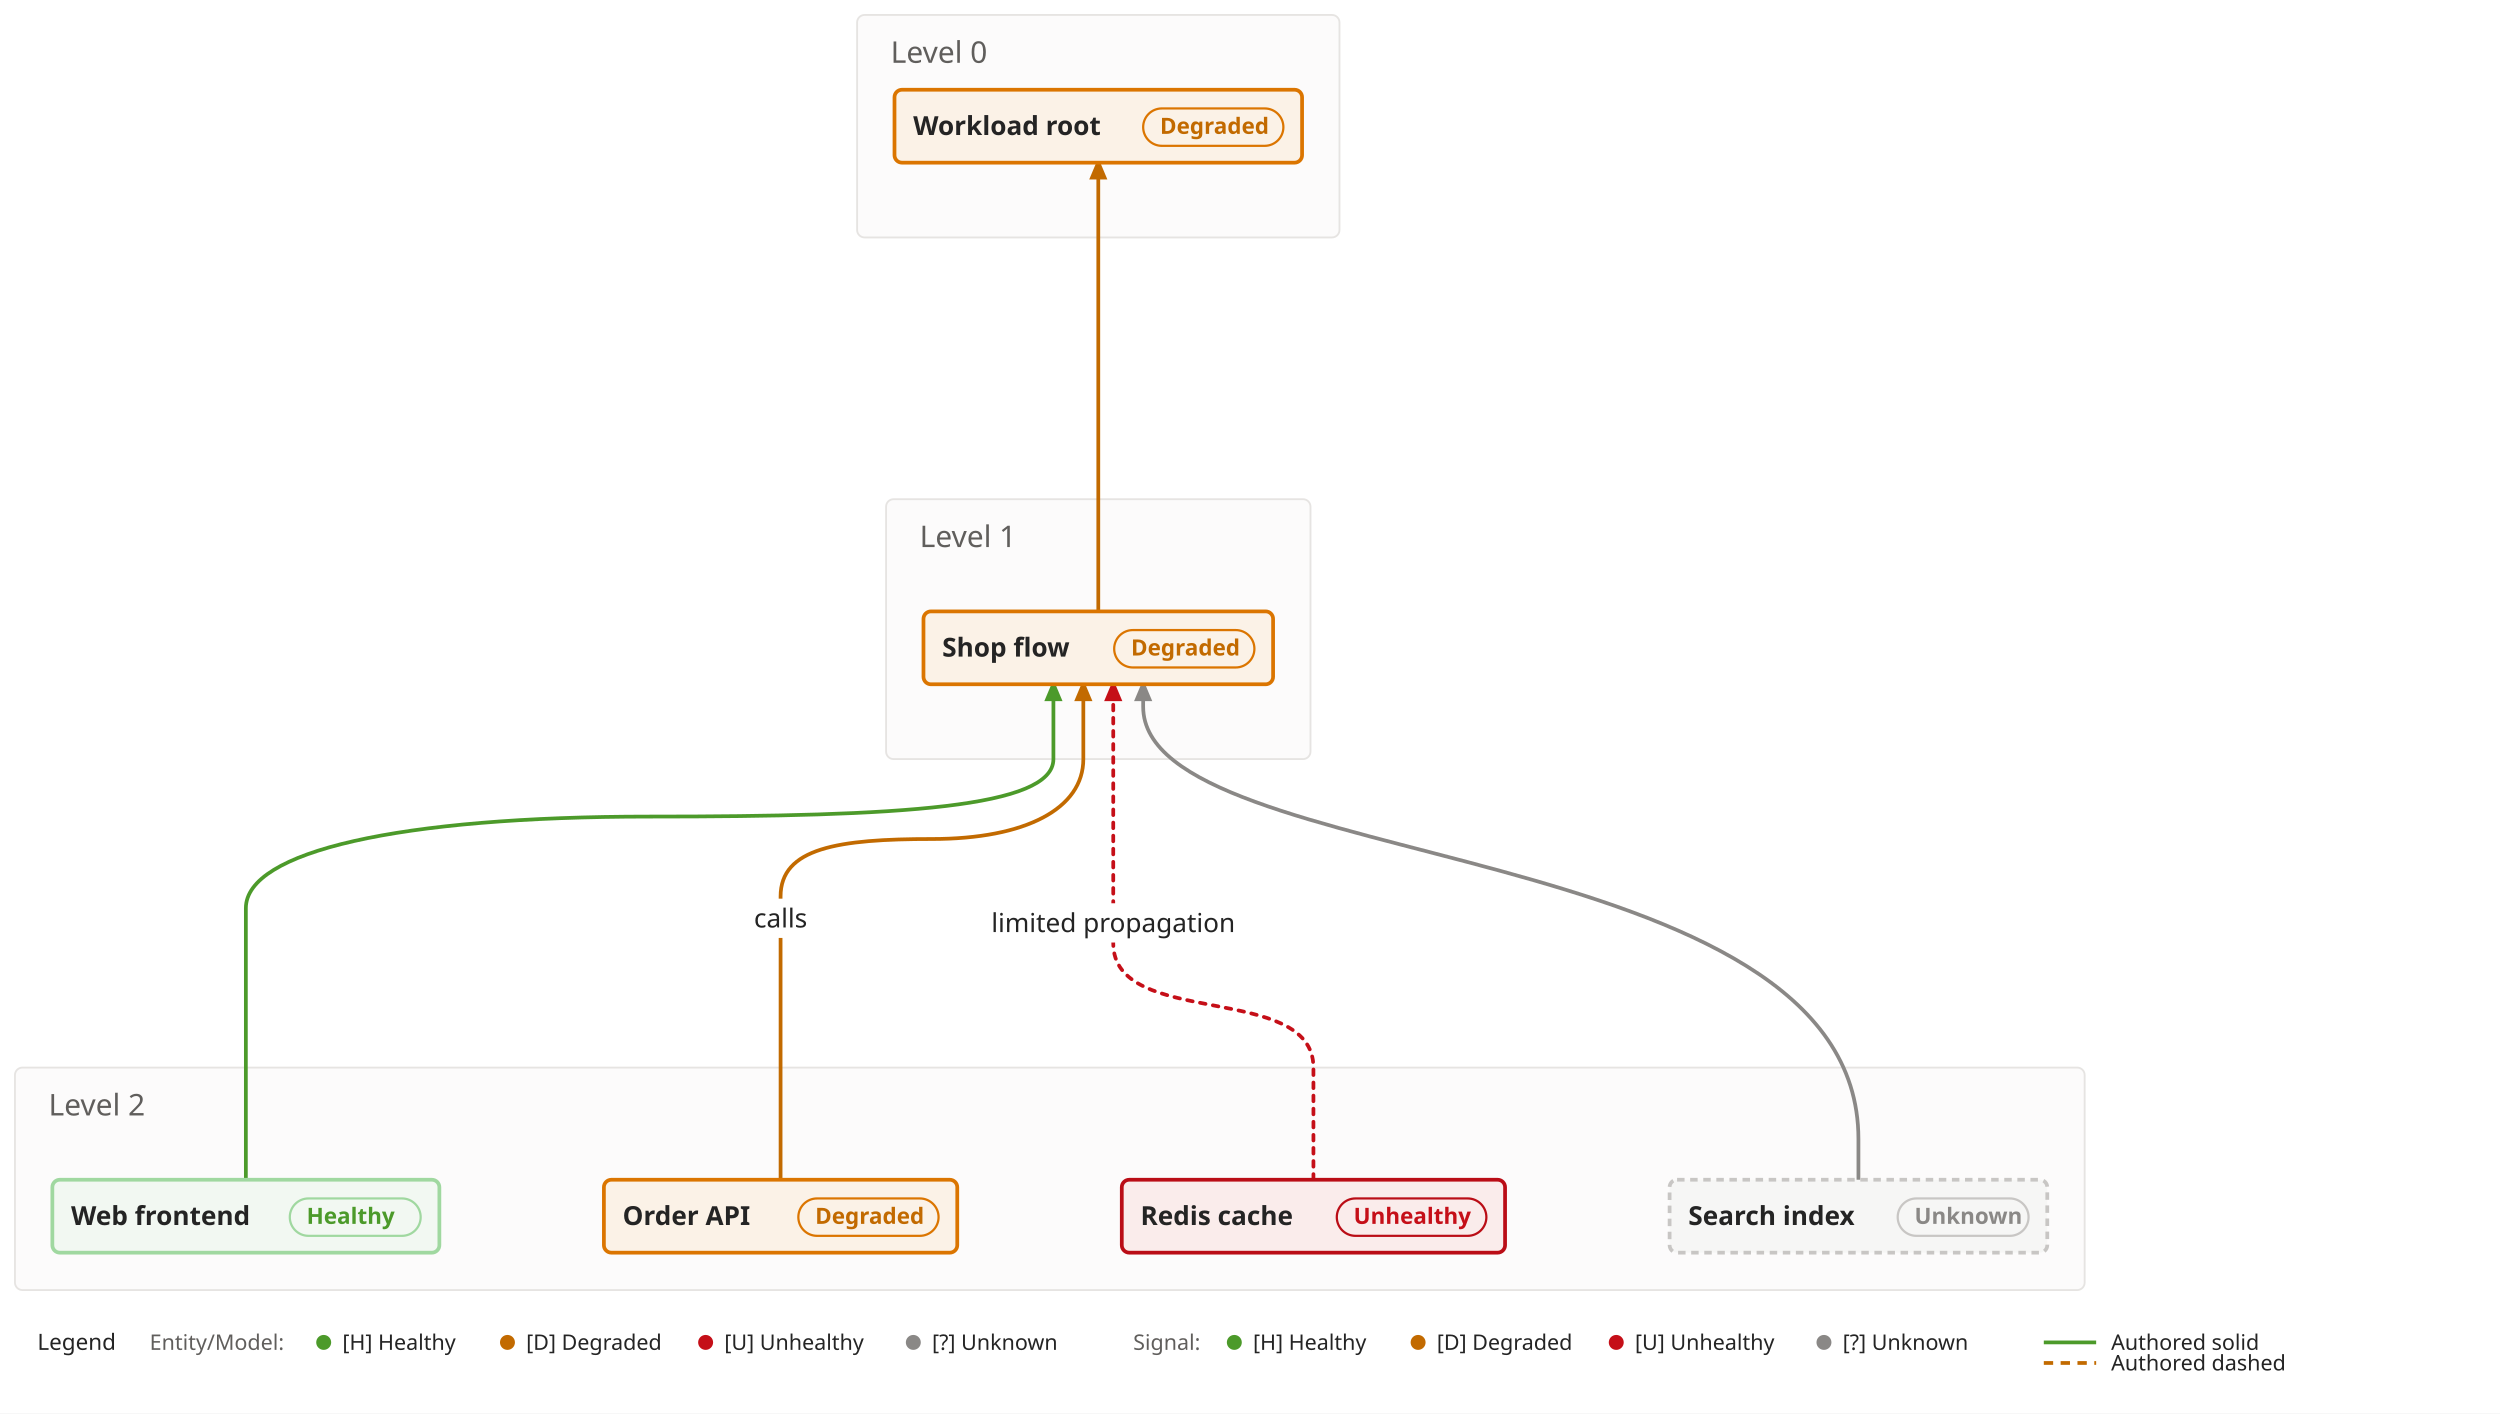
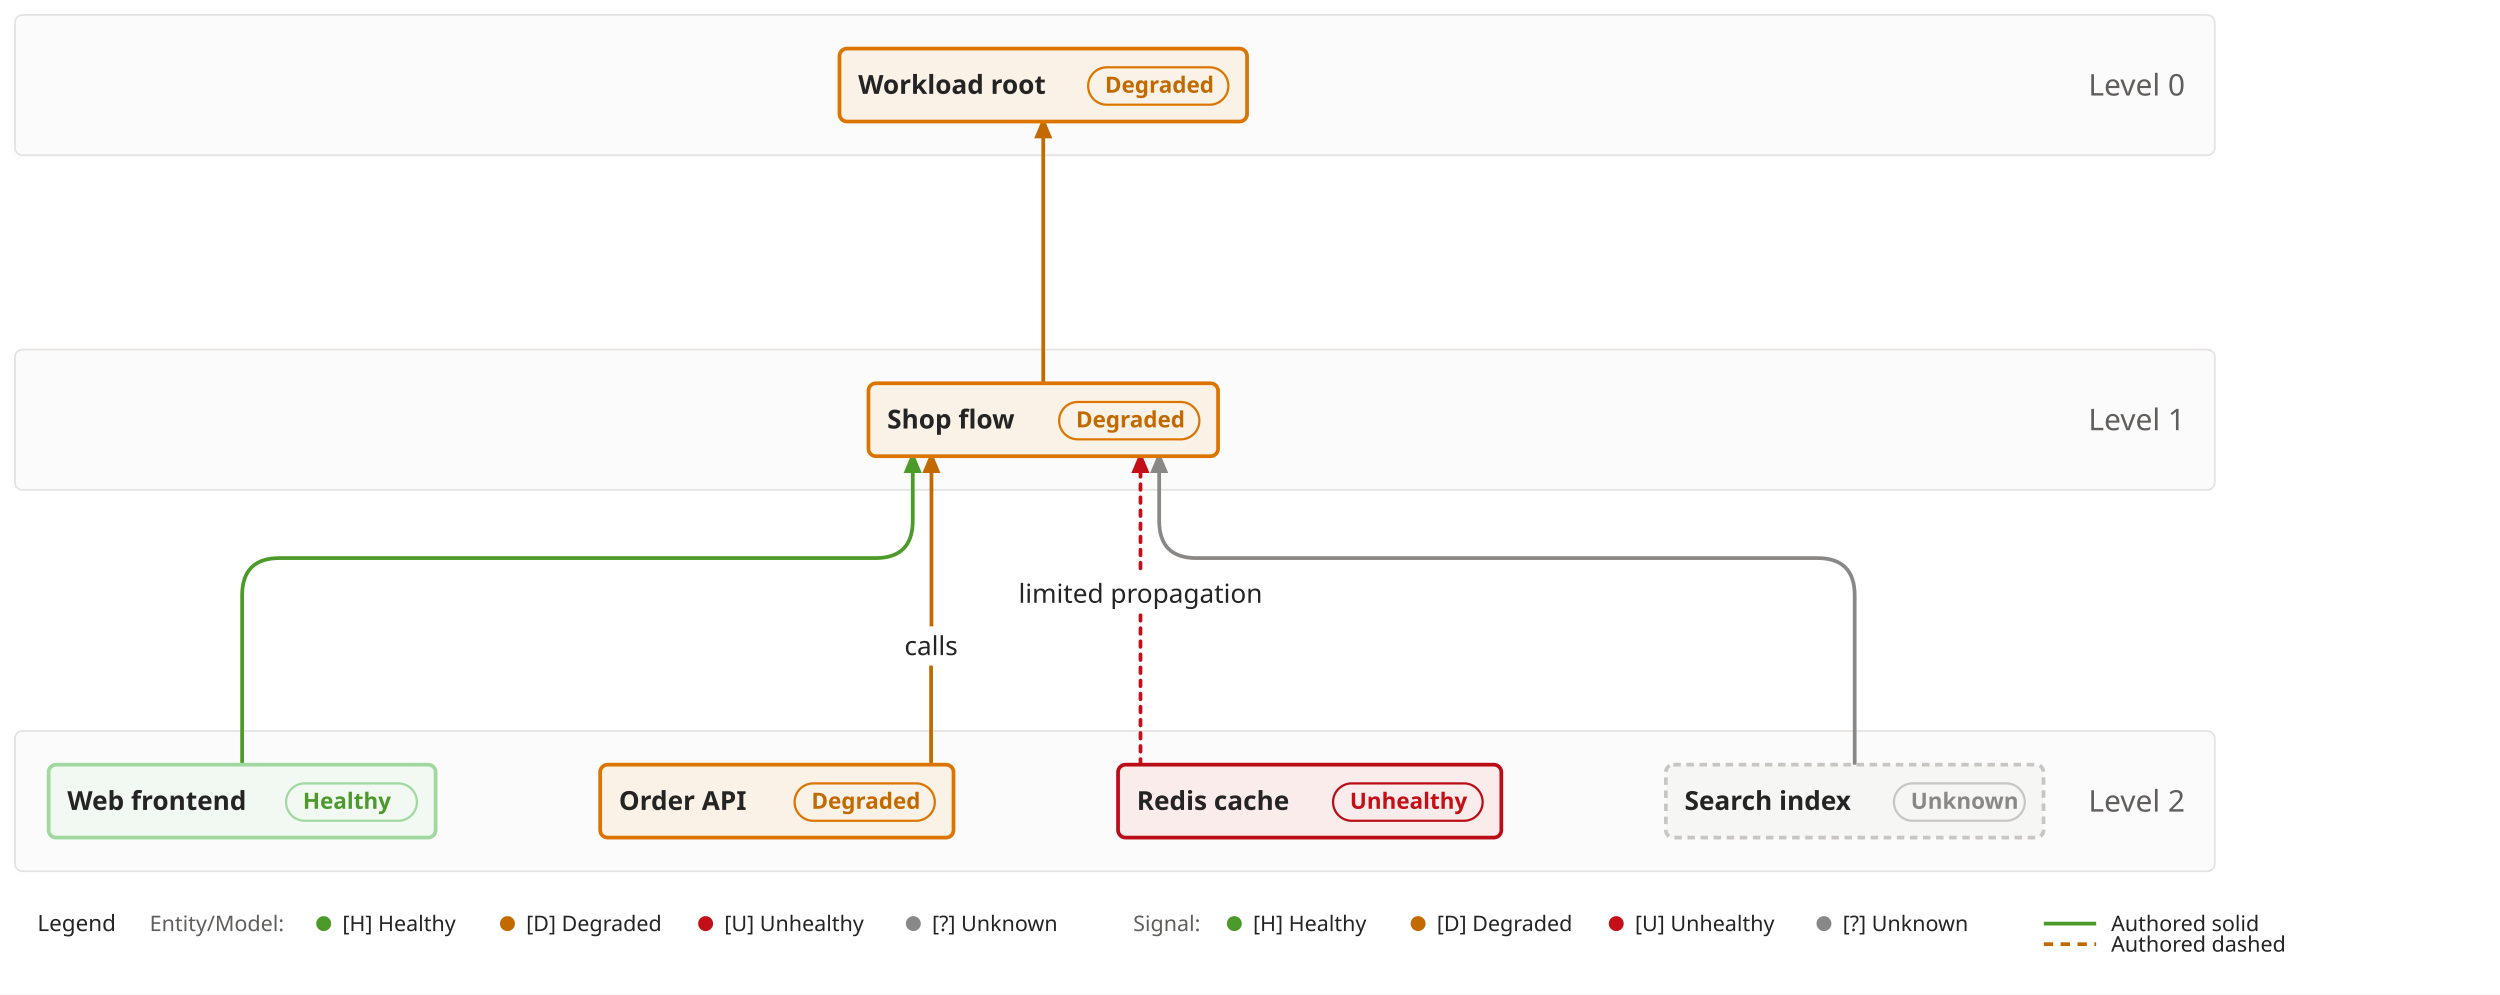
- <svg xmlns="http://www.w3.org/2000/svg" class="pele pele-flowchart ahm-root" style="font-family:Segoe UI, Arial Unicode MS, Arial, sans-serif;color:#242424;font:16px sans-serif;letter-spacing:normal;word-spacing:normal;text-transform:none;direction:ltr;" fill="#242424" aria-roledescription="flowchart" role="img" aria-labelledby="ahm-51655e83dc-title ahm-51655e83dc-desc" data-ahm-theme="portal" viewBox="0 0 1337.15 756" width="1337.15" height="756">
+ <svg xmlns="http://www.w3.org/2000/svg" class="pele pele-flowchart ahm-root" style="font-family:Segoe UI, Arial Unicode MS, Arial, sans-serif;color:#242424;font:16px sans-serif;letter-spacing:normal;word-spacing:normal;text-transform:none;direction:ltr;" fill="#242424" aria-roledescription="flowchart" role="img" aria-labelledby="ahm-51655e83dc-title ahm-51655e83dc-desc" data-ahm-theme="portal" viewBox="0 0 1337.15 532" width="1337.15" height="532">
  <rect class="ahm-bg" x="0" y="0" width="100%" height="100%" fill="#ffffff" />
-   <g class="pele-clusters">
-     <g class="pele-cluster" data-id="lane_2">
-       <rect x="458.43" y="8" width="258" height="119" fill="#faf9f8" fill-opacity="0.5" stroke="#e6e4e2" style="rx:4px;" />
-       <text class="pele-cluster-label" fill="#605e5c" x="502.23" y="33.6" text-anchor="middle">Level 0</text>
+   <g transform="translate(18,18)">
+     <g class="pele-clusters">
+       <g class="pele-cluster" data-id="lane_0">
+         <rect x="-10" y="373" width="1176.59" height="75" fill="#faf9f8" fill-opacity="0.5" stroke="#e6e4e2" style="rx:4px;" />
+         <text class="pele-cluster-label" fill="#605e5c" x="1099" y="416.1" text-anchor="start">Level 2</text>
+       </g>
+       <g class="pele-cluster" data-id="lane_1">
+         <rect x="-10" y="169" width="1176.59" height="75" fill="#faf9f8" fill-opacity="0.5" stroke="#e6e4e2" style="rx:4px;" />
+         <text class="pele-cluster-label" fill="#605e5c" x="1099" y="212.1" text-anchor="start">Level 1</text>
+       </g>
+       <g class="pele-cluster" data-id="lane_2">
+         <rect x="-10" y="-10" width="1176.59" height="75" fill="#faf9f8" fill-opacity="0.5" stroke="#e6e4e2" style="rx:4px;" />
+         <text class="pele-cluster-label" fill="#605e5c" x="1099" y="33.1" text-anchor="start">Level 0</text>
+       </g>
    </g>
-     <g class="pele-cluster" data-id="lane_1">
-       <rect x="473.93" y="267" width="227" height="139" fill="#faf9f8" fill-opacity="0.5" stroke="#e6e4e2" style="rx:4px;" />
-       <text class="pele-cluster-label" fill="#605e5c" x="517.73" y="292.6" text-anchor="middle">Level 1</text>
+     <g class="pele-edges" fill="none" stroke="#605e5c" stroke-linecap="round">
+       <g class="pele-edge" data-id="L_web_shop_0" style="stroke:#4c9a2a;stroke-width:2px;">
+         <path d="M111.5 391.0 L111.5 300.5 Q111.5 280.5 131.5 280.5 L450.2 280.5 Q470.2 280.5 470.2 260.5 L470.2 233.0" />
+         <path class="pele-marker" d="M470.17,226L473.53,234L466.81,234Z" fill="#4c9a2a" stroke="#4c9a2a" />
+       </g>
+       <g class="pele-edge" data-id="L_api_shop_0" style="stroke:#c26a00;stroke-width:2px;">
+         <path d="M480.0 391.0 L480.0 327.6 Q480.0 327.5 480.1 327.5 L480.1 327.5 Q480.2 327.5 480.2 327.4 L480.2 233.0" />
+         <path class="pele-marker" d="M480.17,226L483.53,234L476.81,234Z" fill="#c26a00" stroke="#c26a00" />
+       </g>
+       <g class="pele-edge" data-id="L_cache_shop_0" style="stroke:#c50f18;stroke-width:2px;">
+         <path d="M592.0 391.0 L592.0 299.5 Q592.0 299.5 592.0 299.5 L592.0 299.5 Q592.0 299.5 592.0 299.5 L592.0 233.0" stroke-dasharray="3 4" />
+         <path class="pele-marker" d="M591.98,226L595.34,234L588.62,234Z" fill="#c50f18" stroke="#c50f18" />
+       </g>
+       <g class="pele-edge" data-id="L_search_shop_0" style="stroke:#8a8886;stroke-width:2px;">
+         <path d="M974.0 391.0 L974.0 300.5 Q974.0 280.5 954.0 280.5 L622.0 280.5 Q602.0 280.5 602.0 260.5 L602.0 233.0" />
+         <path class="pele-marker" d="M601.98,226L605.34,234L598.62,234Z" fill="#8a8886" stroke="#8a8886" />
+       </g>
+       <g class="pele-edge" data-id="L_shop_root_0" style="stroke:#c26a00;stroke-width:2px;">
+         <path d="M540.0 187.0 L540.0 54.0" />
+         <path class="pele-marker" d="M540,47L543.36,55L536.64,55Z" fill="#c26a00" stroke="#c26a00" />
+       </g>
    </g>
-     <g class="pele-cluster" data-id="lane_0">
-       <rect x="8" y="571" width="1107" height="119" fill="#faf9f8" fill-opacity="0.5" stroke="#e6e4e2" style="rx:4px;" />
-       <text class="pele-cluster-label" fill="#605e5c" x="51.8" y="596.6" text-anchor="middle">Level 2</text>
+     <g class="pele-edge-labels" font-size="14">
+       <g class="pele-edge-label" data-id="L_api_shop_0">
+         <rect x="458.11" y="317" width="43.79" height="21" rx="3" fill="#ffffff" />
+         <text x="480" y="332.4" text-anchor="middle">calls</text>
+       </g>
+       <g class="pele-edge-label" data-id="L_cache_shop_0">
+         <rect x="515.24" y="289" width="153.52" height="21" rx="3" fill="#ffffff" />
+         <text x="592" y="304.4" text-anchor="middle">limited propagation</text>
+       </g>
    </g>
-   </g>
-   <g class="pele-edges" fill="none" stroke="#605e5c" stroke-linecap="round">
-     <g class="pele-edge" data-id="L_web_shop_0" style="stroke:#4c9a2a;stroke-width:2px;">
-       <path d="M131.5,631L131.5,485.75C131.5,455.37 213.57,436.75 347.47,436.75C481.37,436.75 563.43,432 563.43,406L563.43,373" />
-       <path class="pele-marker" d="M563.43,366L566.79,374L560.07,374Z" fill="#4c9a2a" stroke="#4c9a2a" />
-     </g>
-     <g class="pele-edge" data-id="L_api_shop_0" style="stroke:#c26a00;stroke-width:2px;">
-       <path d="M417.5,631L417.5,479.5C417.5,453.5 448.27,448.75 498.47,448.75C548.67,448.75 579.43,432.51 579.43,406L579.43,373" />
-       <path class="pele-marker" d="M579.43,366L582.79,374L576.07,374Z" fill="#c26a00" stroke="#c26a00" />
-     </g>
-     <g class="pele-edge" data-id="L_cache_shop_0" style="stroke:#c50f18;stroke-width:2px;">
-       <path d="M702.5,631L702.5,571C702.5,525 595.43,550.5 595.43,504.5L595.43,373" stroke-dasharray="3 4" />
-       <path class="pele-marker" d="M595.43,366L598.79,374L592.07,374Z" fill="#c50f18" stroke="#c50f18" />
-     </g>
-     <g class="pele-edge" data-id="L_search_shop_0" style="stroke:#8a8886;stroke-width:2px;">
-       <path d="M994,631L994,609.21C994,445.88 611.43,467.36 611.43,377.95L611.43,373" />
-       <path class="pele-marker" d="M611.43,366L614.79,374L608.07,374Z" fill="#8a8886" stroke="#8a8886" />
-     </g>
-     <g class="pele-edge" data-id="L_shop_root_0" style="stroke:#c26a00;stroke-width:2px;">
-       <path d="M587.43,327L587.43,94" />
-       <path class="pele-marker" d="M587.43,87L590.79,95L584.07,95Z" fill="#c26a00" stroke="#c26a00" />
-     </g>
-   </g>
-   <g class="pele-edge-labels" font-size="14">
-     <g class="pele-edge-label" data-id="L_api_shop_0">
-       <rect x="395.61" y="480.67" width="43.79" height="21" rx="3" fill="#ffffff" />
-       <text x="417.5" y="496.07" text-anchor="middle">calls</text>
-     </g>
-     <g class="pele-edge-label" data-id="L_cache_shop_0">
-       <rect x="518.67" y="483.13" width="153.52" height="21" rx="3" fill="#ffffff" />
-       <text x="595.43" y="498.53" text-anchor="middle">limited propagation</text>
-     </g>
-   </g>
-   <g class="pele-nodes">
-     <g class="pele-node pele-shape-rect ahm_healthy ahm_card state-healthy" data-id="web" transform="translate(131.5,650.5)">
-       <rect x="-103.5" y="-19.5" width="207" height="39" fill="#ffffff" stroke="#e6e4e2" style="rx:4px;fill:#f2f8f2;stroke:#a0d8a0;stroke-width:2px;" />
-       <g class="ahm-node-content">
-         <defs class="ahm-node-clips" />
-         <g class="ahm-entity-header entity-state-healthy">
-           <text class="ahm-entity-title" x="-93.5" y="4.7" font-size="14" fill="#242424" text-anchor="start" font-weight="700">
-             <tspan x="-93.5" y="4.7">Web frontend</tspan>
-           </text>
-           <rect class="ahm-entity-status-badge entity-state-healthy" x="23.5" y="-9.5" width="70" height="20" rx="10" ry="10" fill="#f2f8f2" stroke="#a0d8a0" stroke-width="1.2" />
-           <text class="ahm-entity-status-text entity-state-healthy" x="32.5" y="4.1" font-size="12" font-weight="600" fill="#4c9a2a" text-anchor="start">Healthy</text>
+     <g class="pele-nodes">
+       <g class="pele-node pele-shape-rect ahm_healthy ahm_card state-healthy" data-id="web" transform="translate(111.5,410.5)">
+         <rect x="-103.5" y="-19.5" width="207" height="39" fill="#ffffff" stroke="#e6e4e2" style="rx:4px;fill:#f2f8f2;stroke:#a0d8a0;stroke-width:2px;" />
+         <g class="ahm-node-content">
+           <defs class="ahm-node-clips" />
+           <g class="ahm-entity-header entity-state-healthy">
+             <text class="ahm-entity-title" x="-93.5" y="4.7" font-size="14" fill="#242424" text-anchor="start" font-weight="700">
+               <tspan x="-93.5" y="4.7">Web frontend</tspan>
+             </text>
+             <rect class="ahm-entity-status-badge entity-state-healthy" x="23.5" y="-9.5" width="70" height="20" rx="10" ry="10" fill="#f2f8f2" stroke="#a0d8a0" stroke-width="1.2" />
+             <text class="ahm-entity-status-text entity-state-healthy" x="32.5" y="4.1" font-size="12" font-weight="600" fill="#4c9a2a" text-anchor="start">Healthy</text>
+           </g>
        </g>
      </g>
-     </g>
-     <g class="pele-node pele-shape-rect ahm_degraded ahm_card state-degraded" data-id="api" transform="translate(417.5,650.5)">
-       <rect x="-94.5" y="-19.5" width="189" height="39" fill="#ffffff" stroke="#e6e4e2" style="rx:4px;fill:#fbf2e7;stroke:#db7500;stroke-width:2px;" />
-       <g class="ahm-node-content">
-         <defs class="ahm-node-clips" />
-         <g class="ahm-entity-header entity-state-degraded">
-           <text class="ahm-entity-title" x="-84.5" y="4.7" font-size="14" fill="#242424" text-anchor="start" font-weight="700">
-             <tspan x="-84.5" y="4.7">Order API</tspan>
-           </text>
-           <rect class="ahm-entity-status-badge entity-state-degraded" x="9.5" y="-9.5" width="75" height="20" rx="10" ry="10" fill="#fbf2e7" stroke="#db7500" stroke-width="1.2" />
-           <text class="ahm-entity-status-text entity-state-degraded" x="18.5" y="4.1" font-size="12" font-weight="600" fill="#c26a00" text-anchor="start">Degraded</text>
+       <g class="pele-node pele-shape-rect ahm_degraded ahm_card state-degraded" data-id="api" transform="translate(397.5,410.5)">
+         <rect x="-94.5" y="-19.5" width="189" height="39" fill="#ffffff" stroke="#e6e4e2" style="rx:4px;fill:#fbf2e7;stroke:#db7500;stroke-width:2px;" />
+         <g class="ahm-node-content">
+           <defs class="ahm-node-clips" />
+           <g class="ahm-entity-header entity-state-degraded">
+             <text class="ahm-entity-title" x="-84.5" y="4.7" font-size="14" fill="#242424" text-anchor="start" font-weight="700">
+               <tspan x="-84.5" y="4.7">Order API</tspan>
+             </text>
+             <rect class="ahm-entity-status-badge entity-state-degraded" x="9.5" y="-9.5" width="75" height="20" rx="10" ry="10" fill="#fbf2e7" stroke="#db7500" stroke-width="1.2" />
+             <text class="ahm-entity-status-text entity-state-degraded" x="18.5" y="4.1" font-size="12" font-weight="600" fill="#c26a00" text-anchor="start">Degraded</text>
+           </g>
        </g>
      </g>
-     </g>
-     <g class="pele-node pele-shape-rect ahm_unhealthy ahm_card state-unhealthy" data-id="cache" transform="translate(702.5,650.5)">
-       <rect x="-102.5" y="-19.5" width="205" height="39" fill="#ffffff" stroke="#e6e4e2" style="rx:4px;fill:#faeceb;stroke:#ba0d16;stroke-width:2px;" />
-       <g class="ahm-node-content">
-         <defs class="ahm-node-clips" />
-         <g class="ahm-entity-header entity-state-unhealthy">
-           <text class="ahm-entity-title" x="-92.5" y="4.7" font-size="14" fill="#242424" text-anchor="start" font-weight="700">
-             <tspan x="-92.5" y="4.7">Redis cache</tspan>
-           </text>
-           <rect class="ahm-entity-status-badge entity-state-unhealthy" x="12.5" y="-9.5" width="80" height="20" rx="10" ry="10" fill="#faeceb" stroke="#ba0d16" stroke-width="1.2" />
-           <text class="ahm-entity-status-text entity-state-unhealthy" x="21.5" y="4.1" font-size="12" font-weight="600" fill="#c50f18" text-anchor="start">Unhealthy</text>
+       <g class="pele-node pele-shape-rect ahm_unhealthy ahm_card state-unhealthy" data-id="cache" transform="translate(682.5,410.5)">
+         <rect x="-102.5" y="-19.5" width="205" height="39" fill="#ffffff" stroke="#e6e4e2" style="rx:4px;fill:#faeceb;stroke:#ba0d16;stroke-width:2px;" />
+         <g class="ahm-node-content">
+           <defs class="ahm-node-clips" />
+           <g class="ahm-entity-header entity-state-unhealthy">
+             <text class="ahm-entity-title" x="-92.5" y="4.7" font-size="14" fill="#242424" text-anchor="start" font-weight="700">
+               <tspan x="-92.5" y="4.7">Redis cache</tspan>
+             </text>
+             <rect class="ahm-entity-status-badge entity-state-unhealthy" x="12.5" y="-9.5" width="80" height="20" rx="10" ry="10" fill="#faeceb" stroke="#ba0d16" stroke-width="1.2" />
+             <text class="ahm-entity-status-text entity-state-unhealthy" x="21.5" y="4.1" font-size="12" font-weight="600" fill="#c50f18" text-anchor="start">Unhealthy</text>
+           </g>
        </g>
      </g>
-     </g>
-     <g class="pele-node pele-shape-rect ahm_unknown ahm_card state-unknown" data-id="search" transform="translate(994,650.5)">
-       <rect x="-101" y="-19.5" width="202" height="39" fill="#ffffff" stroke="#e6e4e2" style="rx:4px;fill:#f6f6f5;stroke:#c8c6c4;stroke-width:2px;stroke-dasharray:4 3;" />
-       <g class="ahm-node-content">
-         <defs class="ahm-node-clips" />
-         <g class="ahm-entity-header entity-state-unknown">
-           <text class="ahm-entity-title" x="-91" y="4.7" font-size="14" fill="#242424" text-anchor="start" font-weight="700">
-             <tspan x="-91" y="4.7">Search index</tspan>
-           </text>
-           <rect class="ahm-entity-status-badge entity-state-unknown" x="21" y="-9.5" width="70" height="20" rx="10" ry="10" fill="#f6f6f5" stroke="#c8c6c4" stroke-width="1.2" />
-           <text class="ahm-entity-status-text entity-state-unknown" x="30" y="4.1" font-size="12" font-weight="600" fill="#8a8886" text-anchor="start">Unknown</text>
+       <g class="pele-node pele-shape-rect ahm_unknown ahm_card state-unknown" data-id="search" transform="translate(974,410.5)">
+         <rect x="-101" y="-19.5" width="202" height="39" fill="#ffffff" stroke="#e6e4e2" style="rx:4px;fill:#f6f6f5;stroke:#c8c6c4;stroke-width:2px;stroke-dasharray:4 3;" />
+         <g class="ahm-node-content">
+           <defs class="ahm-node-clips" />
+           <g class="ahm-entity-header entity-state-unknown">
+             <text class="ahm-entity-title" x="-91" y="4.7" font-size="14" fill="#242424" text-anchor="start" font-weight="700">
+               <tspan x="-91" y="4.7">Search index</tspan>
+             </text>
+             <rect class="ahm-entity-status-badge entity-state-unknown" x="21" y="-9.5" width="70" height="20" rx="10" ry="10" fill="#f6f6f5" stroke="#c8c6c4" stroke-width="1.2" />
+             <text class="ahm-entity-status-text entity-state-unknown" x="30" y="4.1" font-size="12" font-weight="600" fill="#8a8886" text-anchor="start">Unknown</text>
+           </g>
        </g>
      </g>
-     </g>
-     <g class="pele-node pele-shape-rect ahm_degraded ahm_card state-degraded" data-id="shop" transform="translate(587.43,346.5)">
-       <rect x="-93.5" y="-19.5" width="187" height="39" fill="#ffffff" stroke="#e6e4e2" style="rx:4px;fill:#fbf2e7;stroke:#db7500;stroke-width:2px;" />
-       <g class="ahm-node-content">
-         <defs class="ahm-node-clips" />
-         <g class="ahm-entity-header entity-state-degraded">
-           <text class="ahm-entity-title" x="-83.5" y="4.7" font-size="14" fill="#242424" text-anchor="start" font-weight="700">
-             <tspan x="-83.5" y="4.7">Shop flow</tspan>
-           </text>
-           <rect class="ahm-entity-status-badge entity-state-degraded" x="8.5" y="-9.5" width="75" height="20" rx="10" ry="10" fill="#fbf2e7" stroke="#db7500" stroke-width="1.2" />
-           <text class="ahm-entity-status-text entity-state-degraded" x="17.5" y="4.1" font-size="12" font-weight="600" fill="#c26a00" text-anchor="start">Degraded</text>
+       <g class="pele-node pele-shape-rect ahm_degraded ahm_card state-degraded" data-id="shop" transform="translate(540,206.5)">
+         <rect x="-93.5" y="-19.5" width="187" height="39" fill="#ffffff" stroke="#e6e4e2" style="rx:4px;fill:#fbf2e7;stroke:#db7500;stroke-width:2px;" />
+         <g class="ahm-node-content">
+           <defs class="ahm-node-clips" />
+           <g class="ahm-entity-header entity-state-degraded">
+             <text class="ahm-entity-title" x="-83.5" y="4.7" font-size="14" fill="#242424" text-anchor="start" font-weight="700">
+               <tspan x="-83.5" y="4.7">Shop flow</tspan>
+             </text>
+             <rect class="ahm-entity-status-badge entity-state-degraded" x="8.5" y="-9.5" width="75" height="20" rx="10" ry="10" fill="#fbf2e7" stroke="#db7500" stroke-width="1.2" />
+             <text class="ahm-entity-status-text entity-state-degraded" x="17.5" y="4.1" font-size="12" font-weight="600" fill="#c26a00" text-anchor="start">Degraded</text>
+           </g>
        </g>
      </g>
-     </g>
-     <g class="pele-node pele-shape-rect ahm_degraded ahm_card state-degraded" data-id="root" transform="translate(587.43,67.5)">
-       <rect x="-109" y="-19.5" width="218" height="39" fill="#ffffff" stroke="#e6e4e2" style="rx:4px;fill:#fbf2e7;stroke:#db7500;stroke-width:2px;" />
-       <g class="ahm-node-content">
-         <defs class="ahm-node-clips" />
-         <g class="ahm-entity-header entity-state-degraded">
-           <text class="ahm-entity-title" x="-99" y="4.7" font-size="14" fill="#242424" text-anchor="start" font-weight="700">
-             <tspan x="-99" y="4.7">Workload root</tspan>
-           </text>
-           <rect class="ahm-entity-status-badge entity-state-degraded" x="24" y="-9.5" width="75" height="20" rx="10" ry="10" fill="#fbf2e7" stroke="#db7500" stroke-width="1.2" />
-           <text class="ahm-entity-status-text entity-state-degraded" x="33" y="4.1" font-size="12" font-weight="600" fill="#c26a00" text-anchor="start">Degraded</text>
+       <g class="pele-node pele-shape-rect ahm_degraded ahm_card state-degraded" data-id="root" transform="translate(540,27.5)">
+         <rect x="-109" y="-19.5" width="218" height="39" fill="#ffffff" stroke="#e6e4e2" style="rx:4px;fill:#fbf2e7;stroke:#db7500;stroke-width:2px;" />
+         <g class="ahm-node-content">
+           <defs class="ahm-node-clips" />
+           <g class="ahm-entity-header entity-state-degraded">
+             <text class="ahm-entity-title" x="-99" y="4.7" font-size="14" fill="#242424" text-anchor="start" font-weight="700">
+               <tspan x="-99" y="4.7">Workload root</tspan>
+             </text>
+             <rect class="ahm-entity-status-badge entity-state-degraded" x="24" y="-9.5" width="75" height="20" rx="10" ry="10" fill="#fbf2e7" stroke="#db7500" stroke-width="1.2" />
+             <text class="ahm-entity-status-text entity-state-degraded" x="33" y="4.1" font-size="12" font-weight="600" fill="#c26a00" text-anchor="start">Degraded</text>
+           </g>
        </g>
      </g>
    </g>
  </g>
  <g class="ahm-legend" transform="translate(0,0)">
-     <text x="20" y="722" font-size="12" fill="#242424">Legend</text>
-     <text x="80.04" y="722" font-size="11.5" fill="#605e5c">Entity/Model:</text>
-     <g transform="translate(173.13,718)">
+     <text x="20" y="498" font-size="12" fill="#242424">Legend</text>
+     <text x="80.04" y="498" font-size="11.5" fill="#605e5c">Entity/Model:</text>
+     <g transform="translate(173.13,494)">
      <circle cx="0" cy="0" r="4" fill="#4c9a2a" />
      <text x="10" y="4" font-size="11.5" fill="#242424">[H] Healthy</text>
    </g>
-     <g transform="translate(271.42,718)">
+     <g transform="translate(271.42,494)">
      <circle cx="0" cy="0" r="4" fill="#c26a00" />
      <text x="10" y="4" font-size="11.5" fill="#242424">[D] Degraded</text>
    </g>
-     <g transform="translate(377.41,718)">
+     <g transform="translate(377.41,494)">
      <circle cx="0" cy="0" r="4" fill="#c50f18" />
      <text x="10" y="4" font-size="11.5" fill="#242424">[U] Unhealthy</text>
    </g>
-     <g transform="translate(488.5,718)">
+     <g transform="translate(488.5,494)">
      <circle cx="0" cy="0" r="4" fill="#8a8886" />
      <text x="10" y="4" font-size="11.5" fill="#242424">[?] Unknown</text>
    </g>
-     <text x="606.08" y="722" font-size="11.5" fill="#605e5c">Signal:</text>
-     <g transform="translate(660.19,718)">
+     <text x="606.08" y="498" font-size="11.5" fill="#605e5c">Signal:</text>
+     <g transform="translate(660.19,494)">
      <circle cx="0" cy="0" r="4" fill="#4c9a2a" />
      <text x="10" y="4" font-size="11.5" fill="#242424">[H] Healthy</text>
    </g>
-     <g transform="translate(758.49,718)">
+     <g transform="translate(758.49,494)">
      <circle cx="0" cy="0" r="4" fill="#c26a00" />
      <text x="10" y="4" font-size="11.5" fill="#242424">[D] Degraded</text>
    </g>
-     <g transform="translate(864.47,718)">
+     <g transform="translate(864.47,494)">
      <circle cx="0" cy="0" r="4" fill="#c50f18" />
      <text x="10" y="4" font-size="11.5" fill="#242424">[U] Unhealthy</text>
    </g>
-     <g transform="translate(975.56,718)">
+     <g transform="translate(975.56,494)">
      <circle cx="0" cy="0" r="4" fill="#8a8886" />
      <text x="10" y="4" font-size="11.5" fill="#242424">[?] Unknown</text>
    </g>
-     <g transform="translate(1093.15,718)">
+     <g transform="translate(1093.15,494)">
      <line x1="0" y1="0" x2="28" y2="0" stroke="#4c9a2a" stroke-width="2" />
      <text x="36" y="4" font-size="11.5" fill="#242424">Authored solid</text>
    </g>
-     <g transform="translate(1093.15,729)">
+     <g transform="translate(1093.15,505)">
      <line x1="0" y1="0" x2="28" y2="0" stroke="#c26a00" stroke-width="2" stroke-dasharray="5 4" />
      <text x="36" y="4" font-size="11.5" fill="#242424">Authored dashed</text>
    </g>
  </g>
</svg>
